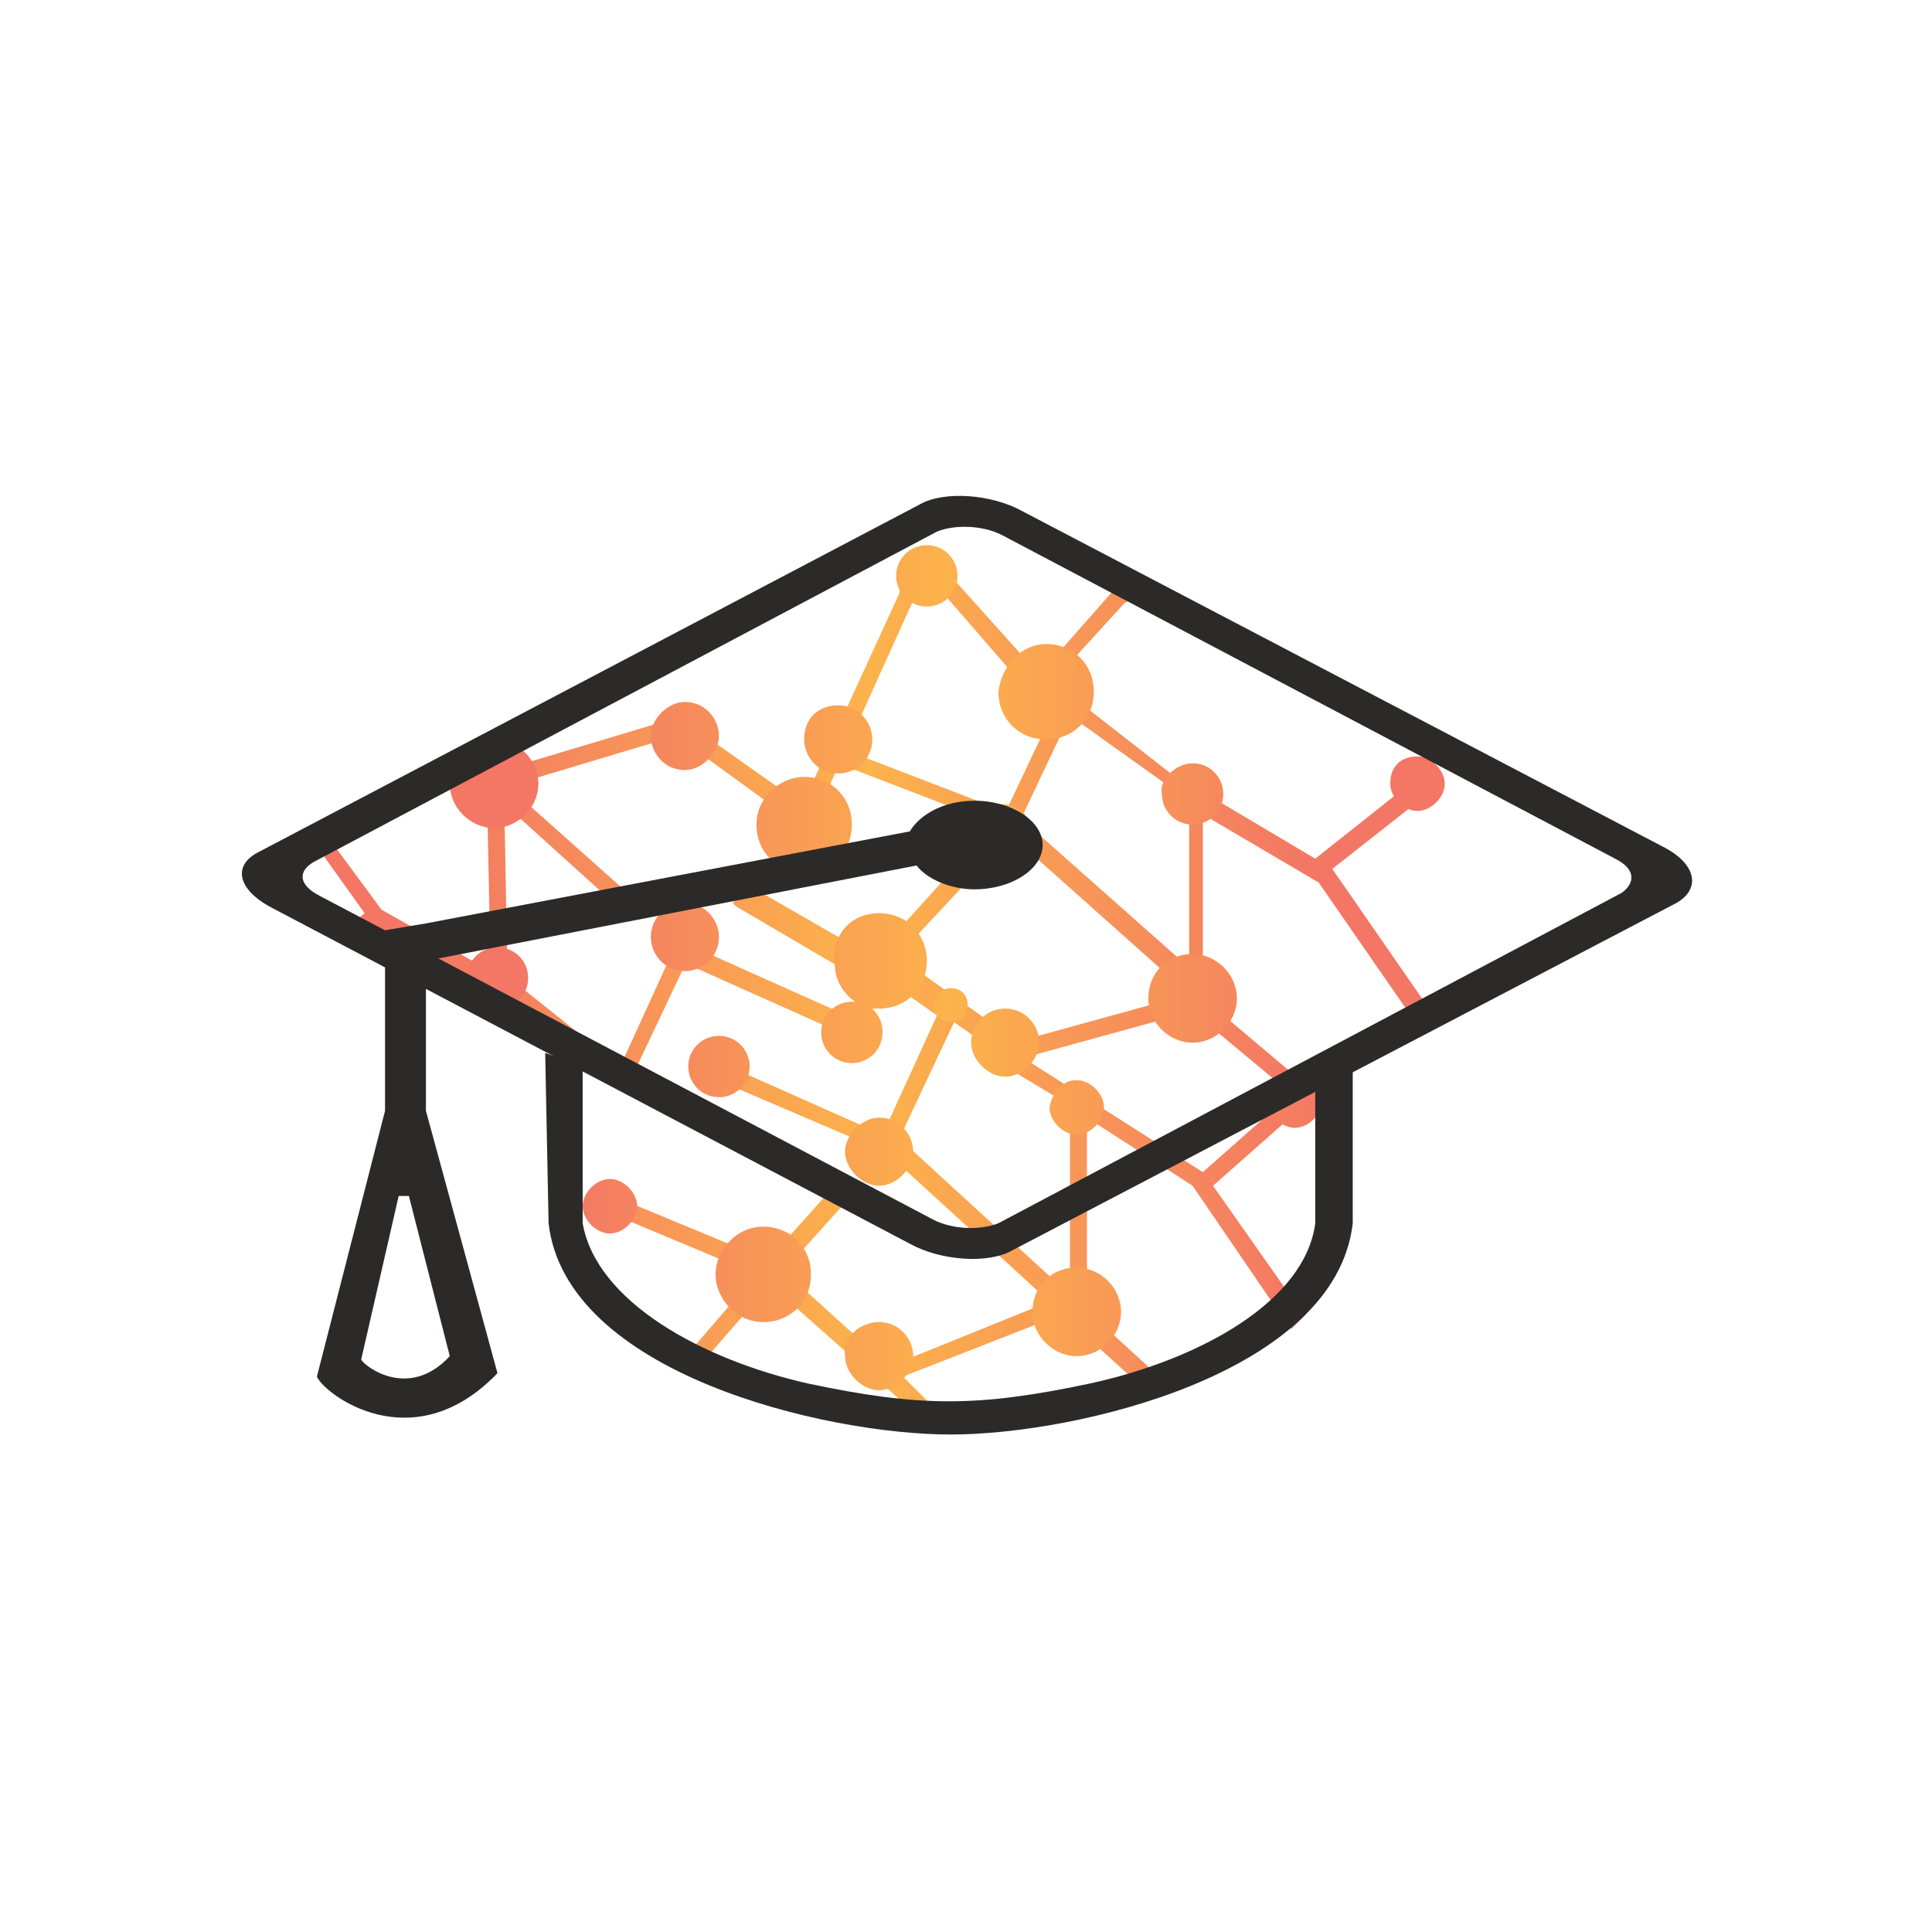
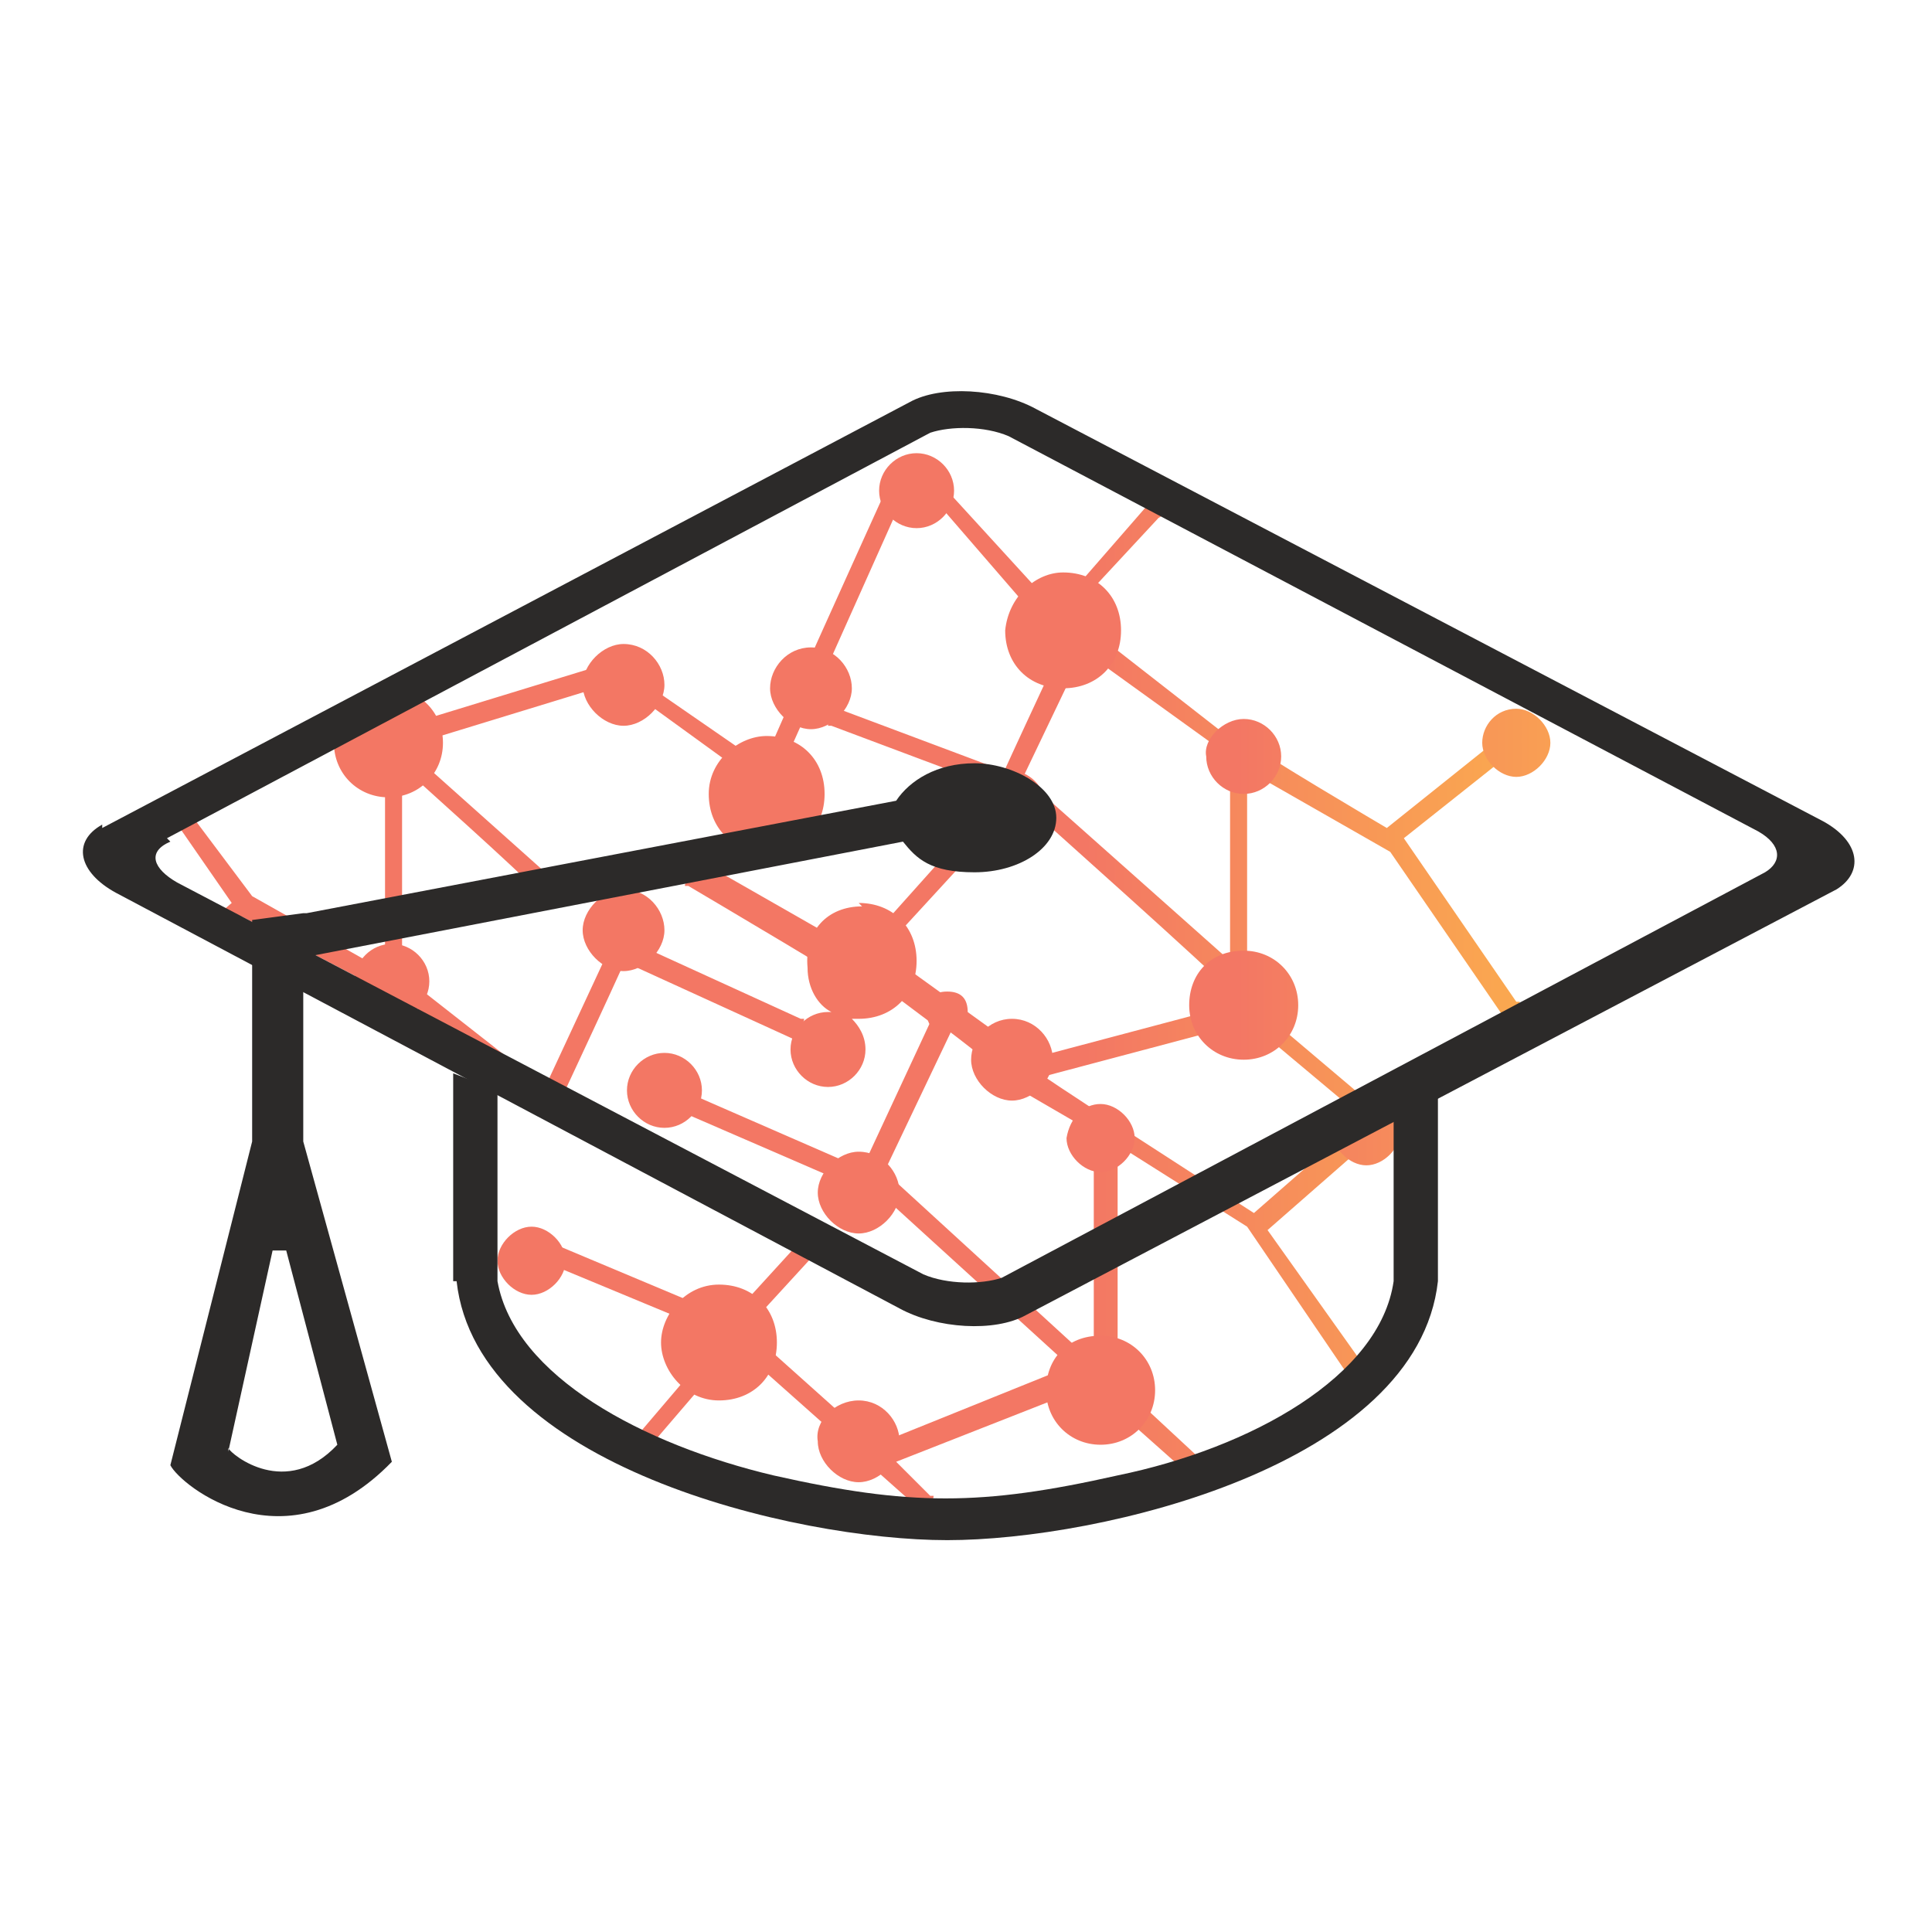
- <svg xmlns="http://www.w3.org/2000/svg" version="1.1" id="Layer_1" x="0px" y="0px" viewBox="0 0 56.7 56.7" style="enable-background:new 0 0 56.7 56.7;" xml:space="preserve">
-   <style type="text/css">
- 	.st0{fill:url(#_489313608_1_);}
- 	.st1{fill-rule:evenodd;clip-rule:evenodd;fill:url(#_489313392_1_);}
- 	.st2{fill-rule:evenodd;clip-rule:evenodd;fill:#2C2A29;}
- </style>
+ <svg xmlns="http://www.w3.org/2000/svg" id="Layer_1" version="1.1" viewBox="0 0 56.7 56.7">
+   <defs>
+     <style>
+       .st0 {
+         fill: url(#linear-gradient1);
+       }
+ 
+       .st0, .st1 {
+         fill-rule: evenodd;
+       }
+ 
+       .st1 {
+         fill: #2c2a29;
+       }
+ 
+       .st2 {
+         fill: url(#linear-gradient);
+       }
+     </style>
+     <linearGradient id="linear-gradient" x1="-650.6" y1="-85.8" x2="-639.6" y2="-85.8" gradientTransform="translate(1853.5 -214.1) scale(2.8 -2.8)" gradientUnits="userSpaceOnUse">
+       <stop offset="0" stop-color="#f37764" />
+       <stop offset=".5" stop-color="#fcb34b" />
+       <stop offset="1" stop-color="#f37764" />
+     </linearGradient>
+     <linearGradient id="linear-gradient1" x1="-649" y1="-85.6" x2="-639.2" y2="-85.6" gradientTransform="translate(1853.5 -214.1) scale(2.8 -2.8)" gradientUnits="userSpaceOnUse">
+       <stop offset="0" stop-color="#f37764" />
+       <stop offset=".5" stop-color="#fcb34b" />
+       <stop offset="1" stop-color="#f37764" />
+     </linearGradient>
+   </defs>
  <g id="Layer_10">
-     <g id="Layer_x0020_1">
+     <g id="Layer_x5F_1">
      <g id="_489309696">
        <g>
-           <linearGradient id="_489313608_1_" gradientUnits="userSpaceOnUse" x1="-344.572" y1="286.824" x2="-335.52" y2="286.824" gradientTransform="matrix(2.8346 0 0 2.8346 989.3953 -783.9753)">
-             <stop offset="0" style="stop-color:#F37764" />
-             <stop offset="0.502" style="stop-color:#FCB34B" />
-             <stop offset="1" style="stop-color:#F37764" />
-           </linearGradient>
-           <path id="_489313608" class="st0" d="M27.9,16.9l2.6,2.9l2.2-2.5l0.1-0.1l0.1,0.1l0.2,0.2l0.1,0.1L33,17.7L30.9,20l4.1,3.2l0,0      h0.1h0.1v0.1l0,0l0.1-0.1l0.1,0.1l3.2,1.9l2.9-2.3l0.1-0.1l0.1,0.1l0.2,0.2l0.1,0.1l-0.1,0.1l-2.8,2.2l2.7,3.9l0.1,0.1l-0.1,0.1      l-0.2,0.2l-0.1,0.1l-0.1-0.1l-2.7-3.9l-3.4-2v4.9v0.1h-0.1H35l0,0L34.8,29l-0.1,0.1V29l-4.6-4.1L30,24.8l0.1-0.1l0.2-0.2      l0.1-0.1l0.1,0.1l4.4,3.9v-4.9l0,0L31.4,21l-1.8,3.8v0.1h-0.1l-0.3-0.1h-0.1v-0.1l1.8-3.8v-0.1l0,0l0,0l-0.1,0.1L30.7,21      l-0.1-0.1l-0.2-0.2l0,0l-0.1-0.1l-0.2-0.2L30,20.3l0.1-0.1l-2.6-3c-0.8,0.8-0.5,0.2-0.6,0.2l-2.8,6.2v0.1H24l-0.3-0.1h-0.1v-0.1      l2.8-6.1C26.4,16.3,27.6,16.1,27.9,16.9L27.9,16.9z M25.3,22.2l3.9,1.5h0.1v0.1L29.1,24v0.1H29l-3.9-1.5H25v-0.1l0.1-0.3H25.3      L25.3,22.2z M20.7,21.6l3.4,2.4l0.1,0.1l-0.1,0.1l-0.2,0.2l-0.1,0.1l-0.1-0.1L20.4,22h-0.1l0.1-0.1l0.2-0.2L20.7,21.6      C20.6,21.5,20.7,21.6,20.7,21.6z M9.5,24.4l1.7,2.3l3.2,1.8l-0.1-4.8v-0.1h0.1h0.3l0,0l-1.4-1.2l-0.1-0.1l0.1-0.1l0.2-0.2      l0.1-0.1l0.1,0.1l4.6,4.1l0.1,0.1l-0.1,0.1l-0.2,0.2l-0.1,0l-0.1-0.1l-3.1-2.8l0,0l0.1,5.3V29h-0.1h-0.2l0,0h-0.1h-0.1l0,0      L11,27.2l-0.6,0.5l-0.1,0.1l-0.1-0.1L10,27.5v-0.1l0.1-0.1l0.6-0.5l-1.5-2.1l-0.2,0l0.1-0.1l0.2-0.2H9.5L9.5,24.4L9.5,24.4z       M15.2,28.9l3,2.4l1.6-3.5v-0.1h0.1l0.3,0.1h0.1v0.1l-1.8,3.8v0.1h-0.1h-0.1v0.1L18.2,32l-0.1-0.1l-3.3-2.6l-0.1-0.1l0.1-0.1      l0.2-0.2L15.2,28.9L15.2,28.9L15.2,28.9z M20.6,27.9l3.8,1.7h0.1v0.1L24.3,30v0.1h-0.1l-3.8-1.7h-0.1v-0.1l0.1-0.3L20.6,27.9      L20.6,27.9L20.6,27.9z M15.4,22.4l4-1.2h0.1v0.1l0.1,0.3v0.1h-0.1l-4,1.2h-0.1v-0.1l-0.1-0.3v-0.1H15.4L15.4,22.4z M35.2,29.2      l3.2,2.7l0.1,0.1l-0.1,0.1l-0.2,0.2l0,0l0,0l0.1,0.1l-0.1,0.1l-2.6,2.3l2.6,3.7l0.1,0.1l-0.1,0.1L38,38.9L37.9,39l-0.1-0.1      L35,34.8l-3.1-2V38v0.1h-0.1h-0.3l0,0l2.3,2.1l0.1,0.1l-0.1,0.1l-0.2,0.2l-0.1,0.1l-0.1-0.1l-2.2-2l0,0h-0.1l-4.6,1.8l0.8,0.8      l0.1,0.1l-0.1,0.1l-0.2,0.2L27,41.7l0-0.1l-4.4-3.9l-2,2.3l-0.1,0.1V40l-0.2-0.2l-0.1-0.1l0.1-0.1l1.9-2.2l-4.3-1.8h-0.1v-0.1      l0.1-0.3v-0.1H18l4.1,1.7l0.2-0.2l0.1-0.1l0.1,0.1l0.2,0.2l1.7-1.9l0.1-0.1l0.1,0.1l0.2,0.2l0.1,0.1l-0.1,0.1l-1.8,2l3.1,2.8      l4.7-1.9L26.2,34l-0.1-0.1l0.1-0.1l0.2-0.2l0.1-0.1l0.1,0.1l4.8,4.4v-0.1v-5.3v-0.1h0.1L29,31l-0.1-0.1v-0.1l0.1-0.1L28,30      l-1.6,3.4l0,0v0.1l-0.1,0.3v0.1h-0.1l-4.9-2.1h-0.1v-0.1l0.1-0.3v-0.1h0.1l4.5,2l1.6-3.5l-1-0.7l-0.1,0.2l-0.1,0.1l-0.1-0.1      l-4.6-2.7l-0.1-0.1l0.1-0.1l0.1-0.3l0.1-0.1l0.2,0l4,2.3l0.2-0.2l0.1-0.1l0.1,0.1l3.5,2.5l0.1,0.1l-0.1,0.1l-0.1,0.1l5.5,3.5      l2.6-2.3l-3-2.5l-0.1-0.1l0.1-0.1L35.2,29.2L35.2,29.2L35.2,29.2L35.2,29.2z M30.1,30.5l4-1.1h0.1v0.1l0.1,0.3v0.1h-0.1l-4,1.1      h-0.1v-0.1L30,30.6v-0.1H30.1L30.1,30.5z M26,27.7l2.8-3.1l0.1-0.1l0.1,0.1l0.2,0.2l0.1,0.1L29.2,25l-2.8,3l-0.1,0.1L26.2,28      L26,27.7L26,27.7L26,27.7L26,27.7z" />
-           <linearGradient id="_489313392_1_" gradientUnits="userSpaceOnUse" x1="-343.248" y1="286.593" x2="-335.225" y2="286.593" gradientTransform="matrix(2.8346 0 0 2.8346 989.3953 -783.9753)">
-             <stop offset="0" style="stop-color:#F37764" />
-             <stop offset="0.502" style="stop-color:#FCB34B" />
-             <stop offset="1" style="stop-color:#F37764" />
-           </linearGradient>
-           <path id="_489313392" class="st1" d="M20.1,26.5c0.6,0,1,0.5,1,1c0,0.6-0.5,1-1,1c-0.6,0-1-0.5-1-1      C19.1,26.9,19.6,26.5,20.1,26.5z M14.5,21.7c0.7,0,1.3,0.6,1.3,1.3c0,0.7-0.6,1.3-1.3,1.3s-1.3-0.6-1.3-1.3      C13.2,22.3,13.8,21.7,14.5,21.7z M35,22.4c0.5,0,0.9,0.4,0.9,0.9s-0.4,0.9-0.9,0.9s-0.9-0.4-0.9-0.9C34,22.9,34.5,22.4,35,22.4z       M25.8,26.8c0.8,0,1.4,0.6,1.4,1.4s-0.6,1.4-1.4,1.4c-0.1,0-0.2,0-0.2,0c0.2,0.2,0.3,0.4,0.3,0.7c0,0.5-0.4,0.9-0.9,0.9      s-0.9-0.4-0.9-0.9s0.4-0.9,0.9-0.9c0,0,0,0,0.1,0c-0.3-0.2-0.6-0.6-0.6-1.1C24.4,27.4,25,26.8,25.8,26.8z M14.6,27.8      c0.5,0,0.9,0.4,0.9,0.9s-0.4,0.9-0.9,0.9s-0.9-0.4-0.9-0.9C13.7,28.2,14.1,27.8,14.6,27.8z M23.6,22.8c0.8,0,1.4,0.6,1.4,1.4      s-0.6,1.4-1.4,1.4s-1.4-0.6-1.4-1.4S22.9,22.8,23.6,22.8z M35,28c0.7,0,1.3,0.6,1.3,1.3s-0.6,1.3-1.3,1.3s-1.3-0.6-1.3-1.3      S34.2,28,35,28z M22.4,36c0.8,0,1.4,0.6,1.4,1.4s-0.6,1.4-1.4,1.4S21,38.1,21,37.4S21.6,36,22.4,36z M31.6,37.2      c0.7,0,1.3,0.6,1.3,1.3s-0.6,1.3-1.3,1.3s-1.3-0.6-1.3-1.3S30.8,37.2,31.6,37.2L31.6,37.2z M29.4,23.6c0.5,0,0.9,0.4,0.9,0.9      s-0.4,0.9-0.9,0.9s-0.9-0.4-0.9-0.9S28.9,23.6,29.4,23.6z M27.2,16c0.5,0,0.9,0.4,0.9,0.9s-0.4,0.9-0.9,0.9s-0.9-0.4-0.9-0.9      C26.3,16.4,26.7,16,27.2,16z M25.8,38.8c0.6,0,1,0.5,1,1s-0.5,1-1,1s-1-0.5-1-1C24.7,39.3,25.2,38.8,25.8,38.8z M41.6,22.2      c0.4,0,0.8,0.4,0.8,0.8s-0.4,0.8-0.8,0.8c-0.4,0-0.8-0.4-0.8-0.8C40.8,22.5,41.1,22.2,41.6,22.2z M21.1,30.4      c0.5,0,0.9,0.4,0.9,0.9s-0.4,0.9-0.9,0.9s-0.9-0.4-0.9-0.9C20.2,30.8,20.6,30.4,21.1,30.4z M38,31.5c0.4,0,0.8,0.4,0.8,0.8      s-0.4,0.8-0.8,0.8c-0.4,0-0.8-0.4-0.8-0.8C37.2,31.8,37.6,31.5,38,31.5z M29.5,29.6c0.6,0,1,0.5,1,1s-0.5,1-1,1s-1-0.5-1-1      S28.9,29.6,29.5,29.6z M30.7,18.9c0.8,0,1.4,0.6,1.4,1.4s-0.6,1.4-1.4,1.4s-1.4-0.6-1.4-1.4C29.4,19.5,30,18.9,30.7,18.9z       M17.9,34.6c0.4,0,0.8,0.4,0.8,0.8c0,0.4-0.4,0.8-0.8,0.8s-0.8-0.4-0.8-0.8S17.5,34.6,17.9,34.6z M25.8,32.8c0.6,0,1,0.5,1,1      s-0.5,1-1,1s-1-0.5-1-1S25.3,32.8,25.8,32.8z M24.6,20.7c0.6,0,1,0.5,1,1c0,0.6-0.5,1-1,1c-0.6,0-1-0.5-1-1      C23.6,21.1,24,20.7,24.6,20.7z M31.6,31.7c0.4,0,0.8,0.4,0.8,0.8c0,0.4-0.4,0.8-0.8,0.8c-0.4,0-0.8-0.4-0.8-0.8      C30.9,32,31.2,31.7,31.6,31.7z M27.9,29c0.3,0,0.5,0.2,0.5,0.5S28.2,30,27.9,30s-0.5-0.2-0.5-0.5C27.4,29.3,27.6,29,27.9,29z       M20.1,20.6c0.6,0,1,0.5,1,1s-0.5,1-1,1c-0.6,0-1-0.5-1-1S19.6,20.6,20.1,20.6z" />
+           <path id="_489313608" class="st2" d="M27.8,14.4l3.2,3.5,2.7-3.1h.1c0-.1.1,0,.1,0l.2.2h.1c0,.1-.2.2-.2.2l-2.6,2.8,5,3.9h.2c0,.1.1,0,.1,0h.1c0,.1,3.9,2.4,3.9,2.4l3.5-2.8h.1c0-.1.1,0,.1,0l.2.2h.1c0,.1-.1.2-.1.2l-3.4,2.7,3.3,4.8h.1c0,.1-.1.2-.1.2l-.2.2h-.1c0,.1-.1,0-.1,0l-3.3-4.8-4.2-2.4v6h0c0,.1-.1.1-.1.1h-.5c0,.1-.1.2-.1.2h0c0-.1-5.6-5.1-5.6-5.1h-.1c0-.1.1-.2.1-.2l.2-.2h.1c0-.1.1,0,.1,0l5.4,4.8v-6h0l-4.3-3.1-2.2,4.6h0c0,.1-.1.1-.1.1h-.4c0-.1-.1-.1-.1-.1h0c0-.1,2.2-4.8,2.2-4.8h0c0-.1-.1,0-.1,0h-.1c0,.1-.1,0-.1,0l-.2-.2h-.1c0-.1-.2-.4-.2-.4h-.1c0-.1.1-.2.1-.2l-3.2-3.7c-1,1-.6.2-.7.2l-3.4,7.6h0c0,.1-.1.1-.1.1h-.4c0-.1-.1-.1-.1-.1h0c0-.1,3.4-7.6,3.4-7.6,0-1.3,1.5-1.6,1.8-.6h0ZM24.6,20.8l4.8,1.8h.1c0,.1-.2.4-.2.4h0c0,.1-.1.1-.1.1l-4.8-1.8h-.1c0-.1.1-.5.1-.5h.2ZM19,20.1l4.2,2.9h.1c0,.1-.1.2-.1.2l-.2.2h-.1c0,.1-.1,0-.1,0l-4-2.9h-.1.1c0-.1.2-.4.2-.4h.1c-.1-.2,0-.1,0-.1ZM5.3,23.5l2.1,2.8,3.9,2.2v-5.9c-.1,0-.1-.1-.1-.1h.5l-1.7-1.5h-.1c0-.1.1-.2.1-.2l.2-.2h.1c0-.1.1,0,.1,0l5.6,5h.1c0,.1-.1.2-.1.2l-.2.2h-.2c0-.1-3.8-3.5-3.8-3.5h0v6.5c.1,0,.1.1.1.1h-.6l-4.2-2.2-.7.6h-.1c0,.1-.1,0-.1,0l-.2-.2h0c0-.1.1-.2.1-.2l.7-.6-1.8-2.6h-.2.1c0-.1.2-.4.2-.4h.2ZM12.3,29l3.7,2.9,2-4.3h0c0-.1.1-.1.1-.1h.4c0,.1.1.1.1.1h0c0,.1-2.2,4.8-2.2,4.8h0c0,.1-.1.1-.1.1h-.1c0,.1-.1.2-.1.2h-.1c0-.1-4-3.3-4-3.3h-.1c0-.1.1-.2.1-.2l.2-.2h.2ZM18.9,27.8l4.6,2.1h.1c0,.1-.2.5-.2.5h0c0,.1-.1.1-.1.1l-4.6-2.1h-.1c0-.1.1-.5.1-.5h.2ZM12.5,21.1l4.9-1.5h.1c0,.1.1.5.1.5h0c0,.1-.1.1-.1.1l-4.9,1.5h-.1c0-.1-.1-.5-.1-.5h0c0-.1.1-.1.1-.1h0ZM36.7,29.4l3.9,3.3h.1c0,.1-.1.2-.1.2l-.2.2h.1c0,.1-.1.2-.1.2l-3.2,2.8,3.2,4.5h.1c0,.1-.1.2-.1.2l-.2.2h-.1c0,.1-.1,0-.1,0l-3.4-5-3.8-2.4v6.4h0c0,.1-.1.1-.1.1h-.4l2.8,2.6h.1c0,.1-.1.2-.1.2l-.2.2h-.1c0,.1-.1,0-.1,0l-2.7-2.4h-.1l-5.6,2.2,1,1h.1c0,.1-.1.2-.1.2l-.2.2h-.1c0,.1,0,0,0,0l-5.4-4.8-2.4,2.8h-.1c0,.1,0,0,0,0l-.2-.2h-.1c0-.1.1-.2.1-.2l2.3-2.7-5.3-2.2h-.1c0-.1.1-.5.1-.5h0c0-.1.1-.1.1-.1l5,2.1.2-.2h.1c0-.1.1,0,.1,0l.2.2,2.1-2.3h.1c0-.1.1,0,.1,0l.2.2h.1c0,.1-.1.2-.1.2l-2.2,2.4,3.8,3.4,5.7-2.3-5.6-5.1h-.1c0-.1.1-.2.1-.2l.2-.2h.1c0-.1.1,0,.1,0l5.9,5.4h0v-6.6h0c0-.1.1-.1.1-.1l-3.1-1.8h-.1v-.2h.1c0-.1-1.2-1-1.2-1l-2,4.2h0c0,.1-.1.5-.1.5h0c0,.1-.1.1-.1.1l-6-2.6h-.1c0-.1.1-.5.1-.5h0c0-.1.1-.1.1-.1l5.5,2.4,2-4.3-1.2-.9v.2c-.1,0-.2.1-.2.1h-.1c0-.1-5.6-3.4-5.6-3.4h-.1c0-.1.1-.2.1-.2v-.4c.1,0,.2-.1.2-.1h.2l4.9,2.8.2-.2h.1c0-.1.1,0,.1,0l4.3,3.1h.1c0,.1-.1.2-.1.2h-.1c0,.1,6.7,4.4,6.7,4.4l3.2-2.8-3.7-3.1h-.1c0-.1.1-.2.1-.2l.4-.2h0ZM30.5,31l4.9-1.3h.1c0,.1.1.5.1.5h0c0,.1-.1.1-.1.1l-4.9,1.3h-.1c0-.1-.1-.5-.1-.5h0c0-.1.1-.1.1-.1h0ZM25.5,27.6l3.4-3.8h.1c0-.1.1,0,.1,0l.2.2h.1c0,.1-.1.2-.1.2l-3.4,3.7h-.1c0,.1-.1,0-.1,0l-.2-.4h0Z" />
+           <path id="_489313392" class="st0" d="M18.3,26.1c.7,0,1.2.6,1.2,1.2s-.6,1.2-1.2,1.2-1.2-.6-1.2-1.2.6-1.2,1.2-1.2ZM11.4,20.2c.9,0,1.6.7,1.6,1.6s-.7,1.6-1.6,1.6-1.6-.7-1.6-1.6.7-1.6,1.6-1.6ZM36.5,21.1c.6,0,1.1.5,1.1,1.1s-.5,1.1-1.1,1.1-1.1-.5-1.1-1.1c-.1-.5.5-1.1,1.1-1.1ZM25.2,26.5c1,0,1.7.7,1.7,1.7s-.7,1.7-1.7,1.7h-.2c.2.2.4.5.4.9,0,.6-.5,1.1-1.1,1.1s-1.1-.5-1.1-1.1.5-1.1,1.1-1.1h.1c-.4-.2-.7-.7-.7-1.3-.1-1.1.6-1.8,1.6-1.8ZM11.5,27.7c.6,0,1.1.5,1.1,1.1s-.5,1.1-1.1,1.1-1.1-.5-1.1-1.1c0-.6.5-1.1,1.1-1.1ZM22.5,21.6c1,0,1.7.7,1.7,1.7s-.7,1.7-1.7,1.7-1.7-.7-1.7-1.7.9-1.7,1.7-1.7ZM36.5,27.9c.9,0,1.6.7,1.6,1.6s-.7,1.6-1.6,1.6-1.6-.7-1.6-1.6.6-1.6,1.6-1.6ZM21.1,37.7c1,0,1.7.7,1.7,1.7s-.7,1.7-1.7,1.7-1.7-.9-1.7-1.7.7-1.7,1.7-1.7ZM32.3,39.2c.9,0,1.6.7,1.6,1.6s-.7,1.6-1.6,1.6-1.6-.7-1.6-1.6.6-1.6,1.6-1.6h0ZM29.6,22.6c.6,0,1.1.5,1.1,1.1s-.5,1.1-1.1,1.1-1.1-.5-1.1-1.1.5-1.1,1.1-1.1ZM26.9,13.3c.6,0,1.1.5,1.1,1.1s-.5,1.1-1.1,1.1-1.1-.5-1.1-1.1c0-.6.5-1.1,1.1-1.1ZM25.2,41.1c.7,0,1.2.6,1.2,1.2s-.6,1.2-1.2,1.2-1.2-.6-1.2-1.2c-.1-.6.5-1.2,1.2-1.2ZM44.5,20.8c.5,0,1,.5,1,1s-.5,1-1,1-1-.5-1-1,.4-1,1-1ZM19.5,30.9c.6,0,1.1.5,1.1,1.1s-.5,1.1-1.1,1.1-1.1-.5-1.1-1.1.5-1.1,1.1-1.1ZM40.1,32.2c.5,0,1,.5,1,1s-.5,1-1,1-1-.5-1-1,.5-1,1-1ZM29.7,29.9c.7,0,1.2.6,1.2,1.2s-.6,1.2-1.2,1.2-1.2-.6-1.2-1.2.5-1.2,1.2-1.2ZM31.2,16.8c1,0,1.7.7,1.7,1.7s-.7,1.7-1.7,1.7-1.7-.7-1.7-1.7c.1-1,.9-1.7,1.7-1.7ZM15.6,36c.5,0,1,.5,1,1s-.5,1-1,1-1-.5-1-1,.5-1,1-1ZM25.2,33.8c.7,0,1.2.6,1.2,1.2s-.6,1.2-1.2,1.2-1.2-.6-1.2-1.2.6-1.2,1.2-1.2ZM23.8,19c.7,0,1.2.6,1.2,1.2s-.6,1.2-1.2,1.2-1.2-.6-1.2-1.2.5-1.2,1.2-1.2ZM32.3,32.4c.5,0,1,.5,1,1s-.5,1-1,1-1-.5-1-1c.1-.6.5-1,1-1ZM27.8,29.1c.4,0,.6.2.6.6s-.2.6-.6.6-.6-.2-.6-.6.2-.6.6-.6ZM18.3,18.9c.7,0,1.2.6,1.2,1.2s-.6,1.2-1.2,1.2-1.2-.6-1.2-1.2.6-1.2,1.2-1.2Z" />
        </g>
        <g>
-           <path id="_489313416" class="st2" d="M7.6,25L27,14.8c0.7-0.4,2.1-0.3,3,0.2l18.9,9.9c0.9,0.5,1,1.2,0.3,1.6L29.7,36.7      c-0.7,0.4-2.1,0.3-3-0.2L7.9,26.6C7,26.1,6.8,25.4,7.6,25z M9.2,25.3l18.3-9.7c0.5-0.2,1.3-0.2,1.9,0.1l18,9.5      c0.6,0.3,0.6,0.7,0.2,1l-18.3,9.7c-0.5,0.2-1.3,0.2-1.9-0.1l-18-9.5C8.8,26,8.7,25.6,9.2,25.3z" />
-           <path id="_489309144" class="st2" d="M16.1,35.9c0.5,4.4,8.1,6.2,11.8,6.2s11.3-1.8,11.8-6.2v-5l-1.1,0.4v4.6      c-0.3,2.3-3.4,4-6.6,4.7c-3.3,0.7-5,0.7-8.3,0c-3.1-0.7-6.2-2.4-6.6-4.7v-4.6L16,30.9L16.1,35.9L16.1,35.9z" />
-           <path id="_489309768" class="st2" d="M12.5,27.1l14.2-2.7c0.3-0.5,1-0.9,1.9-0.9c1.1,0,2,0.6,2,1.3c0,0.7-0.9,1.3-2,1.3      c-0.7,0-1.4-0.3-1.7-0.7l0,0l-14.4,2.8V27.1v5.5l0,0l2.1,7.7c-2.5,2.6-5.1,0.6-5.3,0.1l2-7.8l0,0v-5.3L12.5,27.1L12.5,27.1      L12.5,27.1z M26.6,24.4L26.6,24.4L26.6,24.4z M26.6,24.5L26.6,24.5L26.6,24.5z M26.6,24.6L26.6,24.6L26.6,24.6z M26.6,24.6      L26.6,24.6L26.6,24.6z M26.6,24.6L26.6,24.6L26.6,24.6z M26.6,24.7C26.6,24.7,26.5,24.7,26.6,24.7      C26.5,24.7,26.6,24.7,26.6,24.7z M26.5,24.7L26.5,24.7L26.5,24.7z M26.5,24.7C26.5,24.7,26.5,24.8,26.5,24.7      C26.5,24.8,26.5,24.7,26.5,24.7z M26.5,24.8L26.5,24.8L26.5,24.8z M26.5,24.8L26.5,24.8L26.5,24.8z M26.5,24.9L26.5,24.9      L26.5,24.9z M26.5,24.9C26.5,24.9,26.5,25,26.5,24.9C26.5,25,26.5,24.9,26.5,24.9z M26.5,25L26.5,25L26.5,25z M26.5,25L26.5,25      L26.5,25z M26.5,25C26.5,25,26.6,25.1,26.5,25C26.6,25.1,26.5,25,26.5,25z M26.6,25.1L26.6,25.1L26.6,25.1z M26.6,25.1      L26.6,25.1L26.6,25.1z M26.6,25.1C26.6,25.1,26.6,25.2,26.6,25.1C26.6,25.2,26.6,25.1,26.6,25.1z M26.6,25.2L26.6,25.2      L26.6,25.2z M26.6,25.2L26.6,25.2L26.6,25.2z M26.6,25.2C26.6,25.2,26.6,25.3,26.6,25.2C26.6,25.3,26.6,25.2,26.6,25.2z       M26.6,25.3L26.6,25.3L26.6,25.3z M26.7,25.3L26.7,25.3L26.7,25.3z M10.6,39.9c0.1,0.2,1.4,1.2,2.6-0.1L12,35.1h-0.3L10.6,39.9      L10.6,39.9z" />
+           <path id="_489313416" class="st1" d="M3,24.3l23.7-12.5c.9-.5,2.6-.4,3.7.2l23.1,12.1c1.1.6,1.2,1.5.4,2l-23.8,12.5c-.9.5-2.6.4-3.7-.2L3.4,26.2c-1.1-.6-1.3-1.5-.4-2ZM4.9,24.6l22.4-11.9c.6-.2,1.6-.2,2.3.1l22,11.6c.7.4.7.9.2,1.2l-22.4,11.9c-.6.2-1.6.2-2.3-.1L5.2,25.9c-.7-.4-.9-.9-.2-1.2Z" />
+           <path id="_489309144" class="st1" d="M13.4,37.6c.6,5.4,9.9,7.6,14.4,7.6s13.8-2.2,14.4-7.6v-6.1l-1.3.5v5.6c-.4,2.8-4.2,4.9-8.1,5.7-4,.9-6.1.9-10.1,0-3.8-.9-7.6-2.9-8.1-5.7v-5.6l-1.3-.5v6.1h.1Z" />
+           <path id="_489309768" class="st1" d="M9,26.8l17.3-3.3c.4-.6,1.2-1.1,2.3-1.1s2.4.7,2.4,1.6-1.1,1.6-2.4,1.6-1.7-.4-2.1-.9h0l-17.6,3.4v-1.3,6.7h0l2.6,9.4c-3.1,3.2-6.2.7-6.5.1l2.4-9.5h0v-6.5l1.5-.2h0ZM26.2,23.5h0ZM26.2,23.7h0ZM26.2,23.8h0ZM26.2,23.8h0ZM26.2,23.8h0ZM26.2,23.9s-.1,0,0,0c-.1,0,0,0,0,0ZM26.1,23.9h0ZM26.1,23.9s0,.1,0,0c0,.1,0,0,0,0ZM26.1,24h0ZM26.1,24h0ZM26.1,24.1h0ZM26.1,24.1s0,.1,0,0c0,.1,0,0,0,0ZM26.1,24.3h0ZM26.1,24.3h0ZM26.1,24.3s.1.1,0,0c.1.1,0,0,0,0ZM26.2,24.4h0ZM26.2,24.4h0ZM26.2,24.4s0,.1,0,0c0,.1,0,0,0,0ZM26.2,24.5h0ZM26.2,24.5h0ZM26.2,24.5s0,.1,0,0c0,.1,0,0,0,0ZM26.2,24.6h0ZM26.3,24.6h0ZM6.7,42.5c.1.2,1.7,1.5,3.2-.1l-1.5-5.7h-.4l-1.3,5.9h0Z" />
        </g>
      </g>
    </g>
  </g>
</svg>
